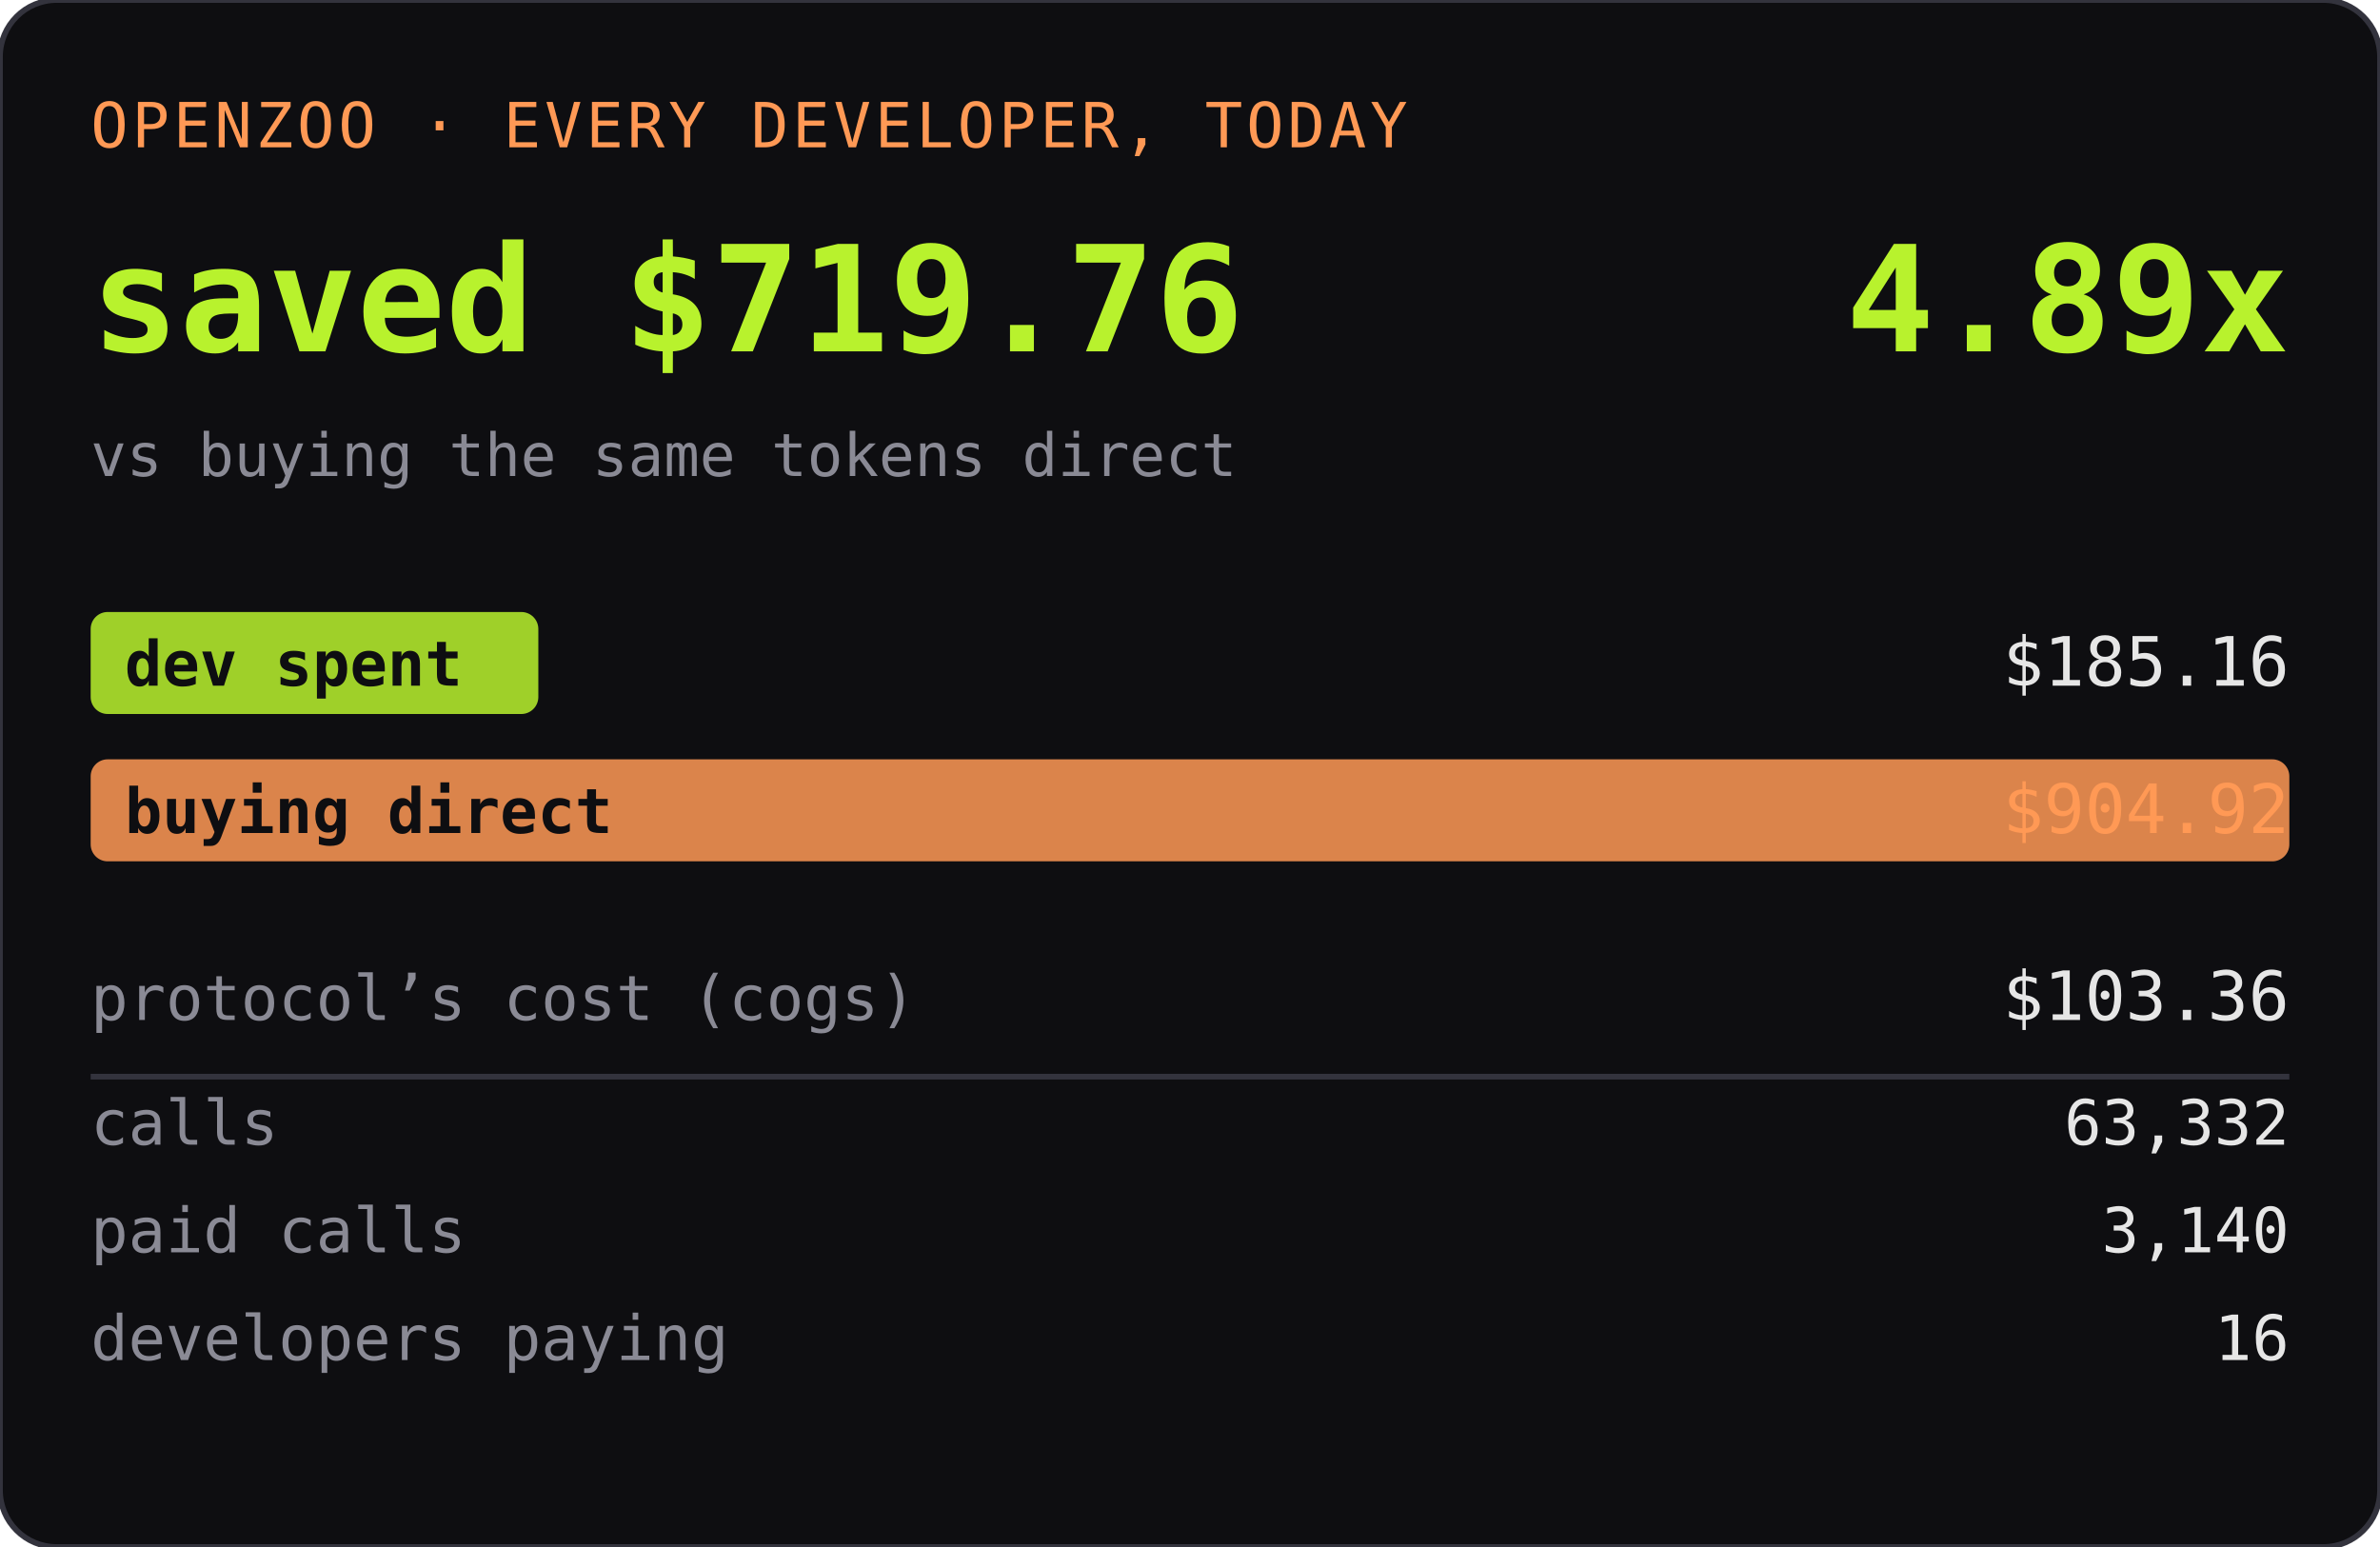
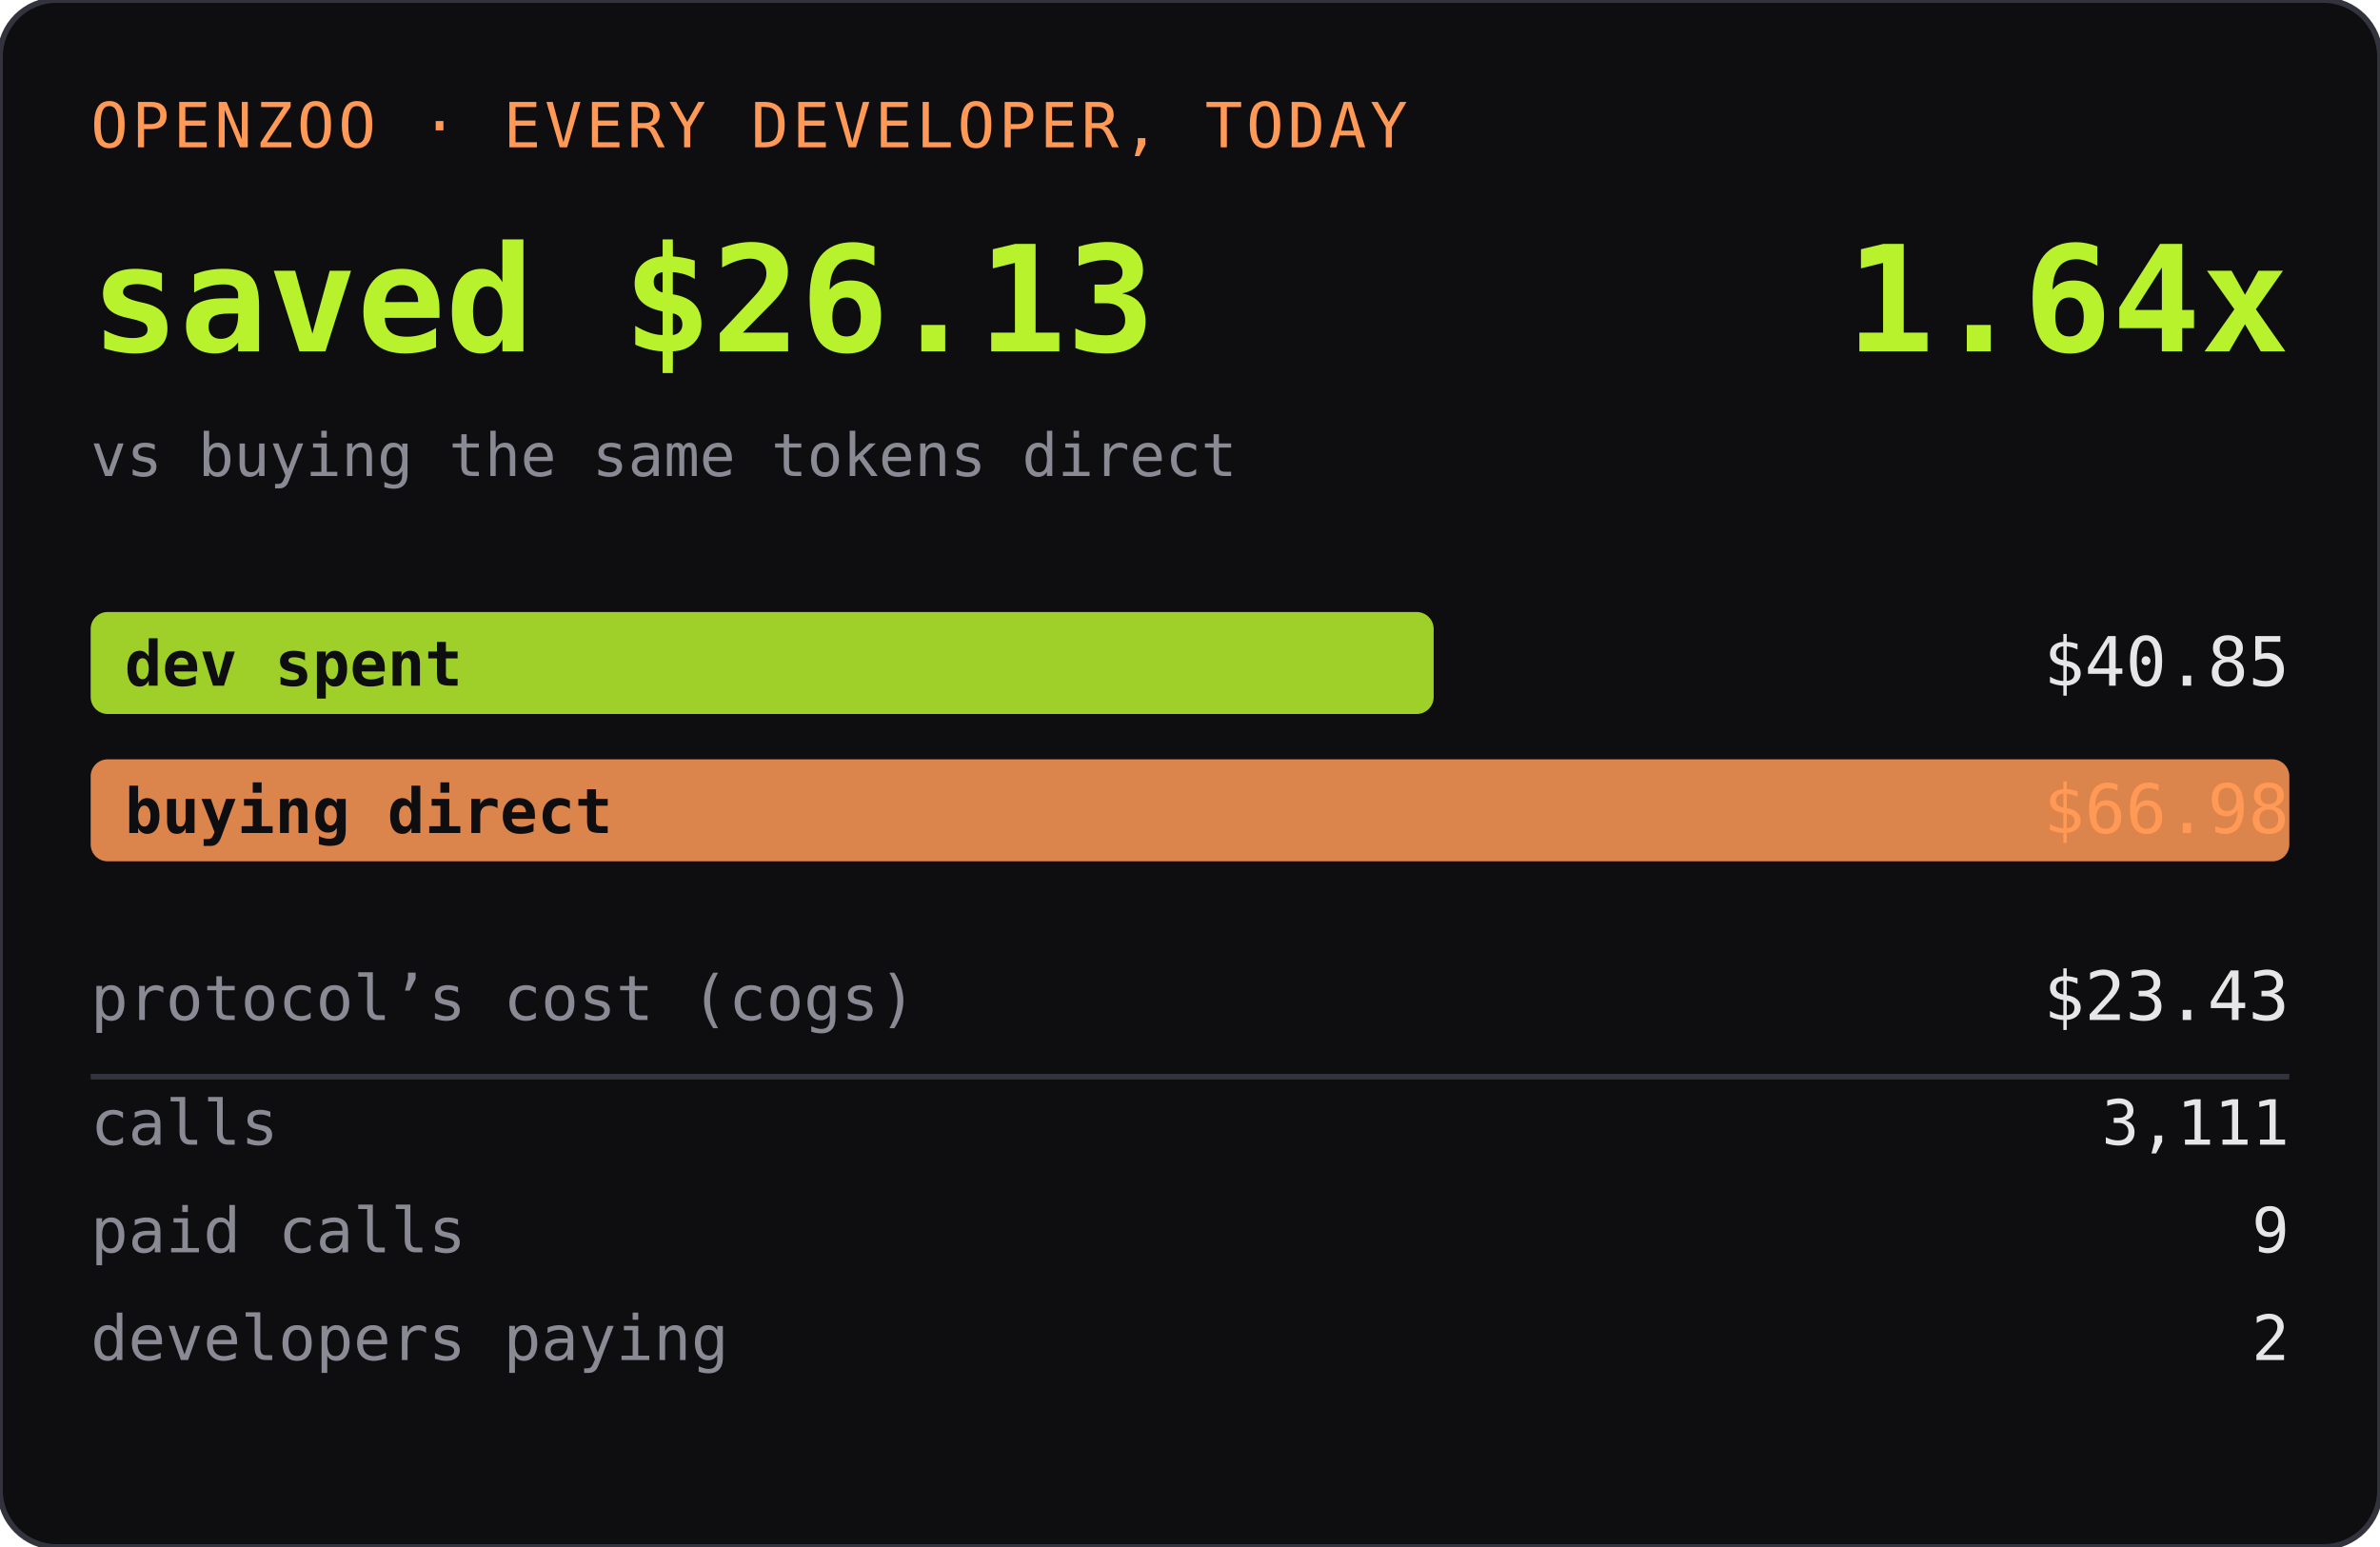
<svg xmlns="http://www.w3.org/2000/svg" width="420" height="273" role="img" aria-label="OPENZOO · EVERY DEVELOPER, TODAY">
  <rect width="420" height="273" rx="10" fill="#0e0e11" />
  <rect width="420" height="273" rx="10" fill="none" stroke="#33333d" />
  <text x="16" y="26" font-family="ui-monospace,SFMono-Regular,Menlo,monospace" font-size="11" fill="#ff9955" letter-spacing="0.06em">OPENZOO · EVERY DEVELOPER, TODAY</text>
-   <text x="16" y="62" font-family="ui-monospace,SFMono-Regular,Menlo,monospace" font-size="26" font-weight="600" fill="#b8f22d">saved $719.76</text>
-   <text x="404" y="62" text-anchor="end" font-family="ui-monospace,SFMono-Regular,Menlo,monospace" font-size="26" font-weight="600" fill="#b8f22d">4.89x</text>
+   <text x="16" y="62" font-family="ui-monospace,SFMono-Regular,Menlo,monospace" font-size="26" font-weight="600" fill="#b8f22d">saved $26.13</text>
+   <text x="404" y="62" text-anchor="end" font-family="ui-monospace,SFMono-Regular,Menlo,monospace" font-size="26" font-weight="600" fill="#b8f22d">1.64x</text>
  <text x="16" y="84" font-family="ui-monospace,SFMono-Regular,Menlo,monospace" font-size="10.5" fill="#8a8a95">vs buying the same tokens direct</text>
-   <rect x="16" y="108" width="79" height="18" rx="3" fill="#b8f22d" opacity="0.85" />
+   <rect x="16" y="108" width="237" height="18" rx="3" fill="#b8f22d" opacity="0.85" />
  <text x="22" y="121" font-family="ui-monospace,SFMono-Regular,Menlo,monospace" font-size="11" fill="#0e0e11" font-weight="600">dev spent</text>
-   <text x="404" y="121" text-anchor="end" font-family="ui-monospace,SFMono-Regular,Menlo,monospace" font-size="12" fill="#e6e6e6">$185.16</text>
+   <text x="404" y="121" text-anchor="end" font-family="ui-monospace,SFMono-Regular,Menlo,monospace" font-size="12" fill="#e6e6e6">$40.85</text>
  <rect x="16" y="134" width="388" height="18" rx="3" fill="#ff9955" opacity="0.85" />
  <text x="22" y="147" font-family="ui-monospace,SFMono-Regular,Menlo,monospace" font-size="11" fill="#0e0e11" font-weight="600">buying direct</text>
-   <text x="404" y="147" text-anchor="end" font-family="ui-monospace,SFMono-Regular,Menlo,monospace" font-size="12" fill="#ff9955">$904.92</text>
+   <text x="404" y="147" text-anchor="end" font-family="ui-monospace,SFMono-Regular,Menlo,monospace" font-size="12" fill="#ff9955">$66.98</text>
  <text x="16" y="180" font-family="ui-monospace,SFMono-Regular,Menlo,monospace" font-size="11" fill="#8a8a95">protocol’s cost (cogs)</text>
-   <text x="404" y="180" text-anchor="end" font-family="ui-monospace,SFMono-Regular,Menlo,monospace" font-size="12" fill="#e6e6e6">$103.36</text>
+   <text x="404" y="180" text-anchor="end" font-family="ui-monospace,SFMono-Regular,Menlo,monospace" font-size="12" fill="#e6e6e6">$23.43</text>
  <line x1="16" y1="190" x2="404" y2="190" stroke="#33333d" />
  <text x="16" y="202" font-family="ui-monospace,SFMono-Regular,Menlo,monospace" font-size="11" fill="#8a8a95">calls</text>
-   <text x="404" y="202" text-anchor="end" font-family="ui-monospace,SFMono-Regular,Menlo,monospace" font-size="11" fill="#e6e6e6">63,332</text>
+   <text x="404" y="202" text-anchor="end" font-family="ui-monospace,SFMono-Regular,Menlo,monospace" font-size="11" fill="#e6e6e6">3,111</text>
  <text x="16" y="221" font-family="ui-monospace,SFMono-Regular,Menlo,monospace" font-size="11" fill="#8a8a95">paid calls</text>
-   <text x="404" y="221" text-anchor="end" font-family="ui-monospace,SFMono-Regular,Menlo,monospace" font-size="11" fill="#e6e6e6">3,140</text>
+   <text x="404" y="221" text-anchor="end" font-family="ui-monospace,SFMono-Regular,Menlo,monospace" font-size="11" fill="#e6e6e6">9</text>
  <text x="16" y="240" font-family="ui-monospace,SFMono-Regular,Menlo,monospace" font-size="11" fill="#8a8a95">developers paying</text>
-   <text x="404" y="240" text-anchor="end" font-family="ui-monospace,SFMono-Regular,Menlo,monospace" font-size="11" fill="#e6e6e6">16</text>
+   <text x="404" y="240" text-anchor="end" font-family="ui-monospace,SFMono-Regular,Menlo,monospace" font-size="11" fill="#e6e6e6">2</text>
</svg>
